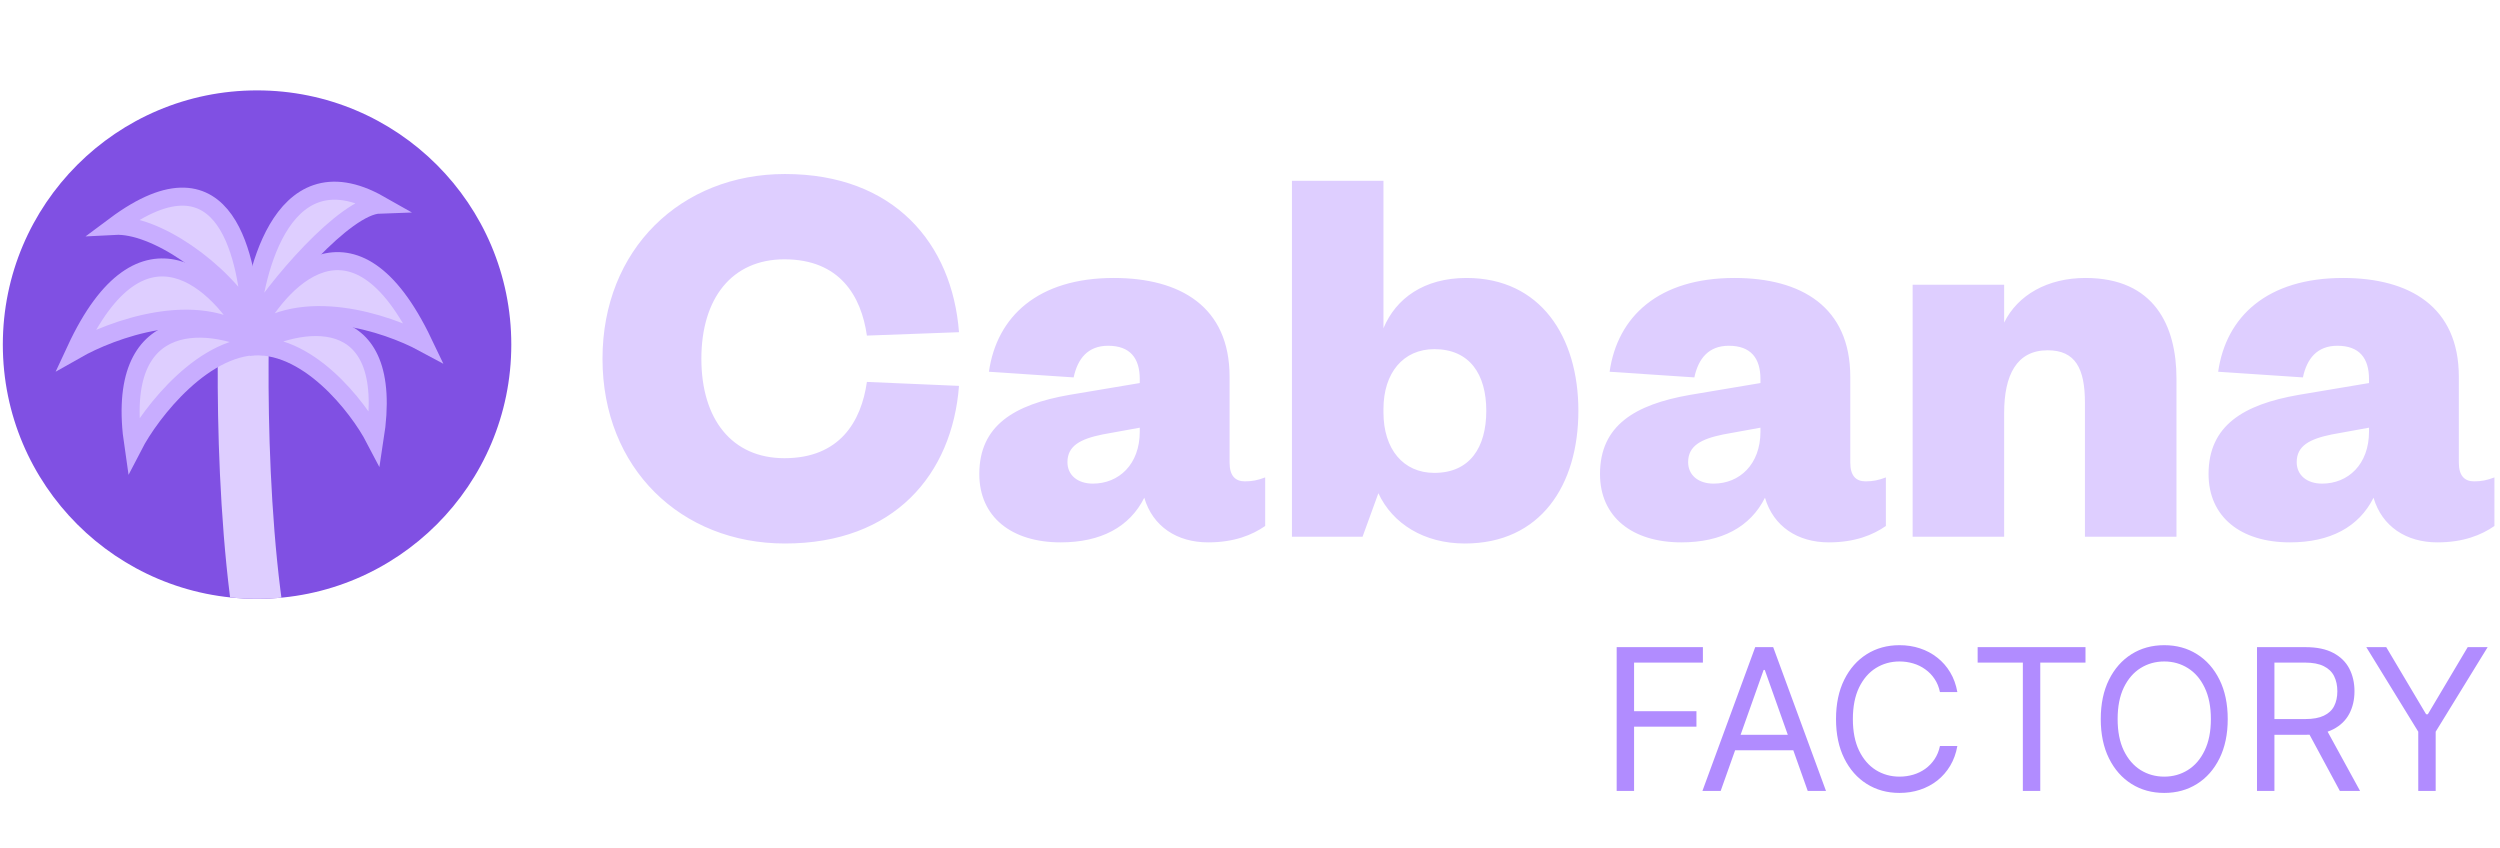
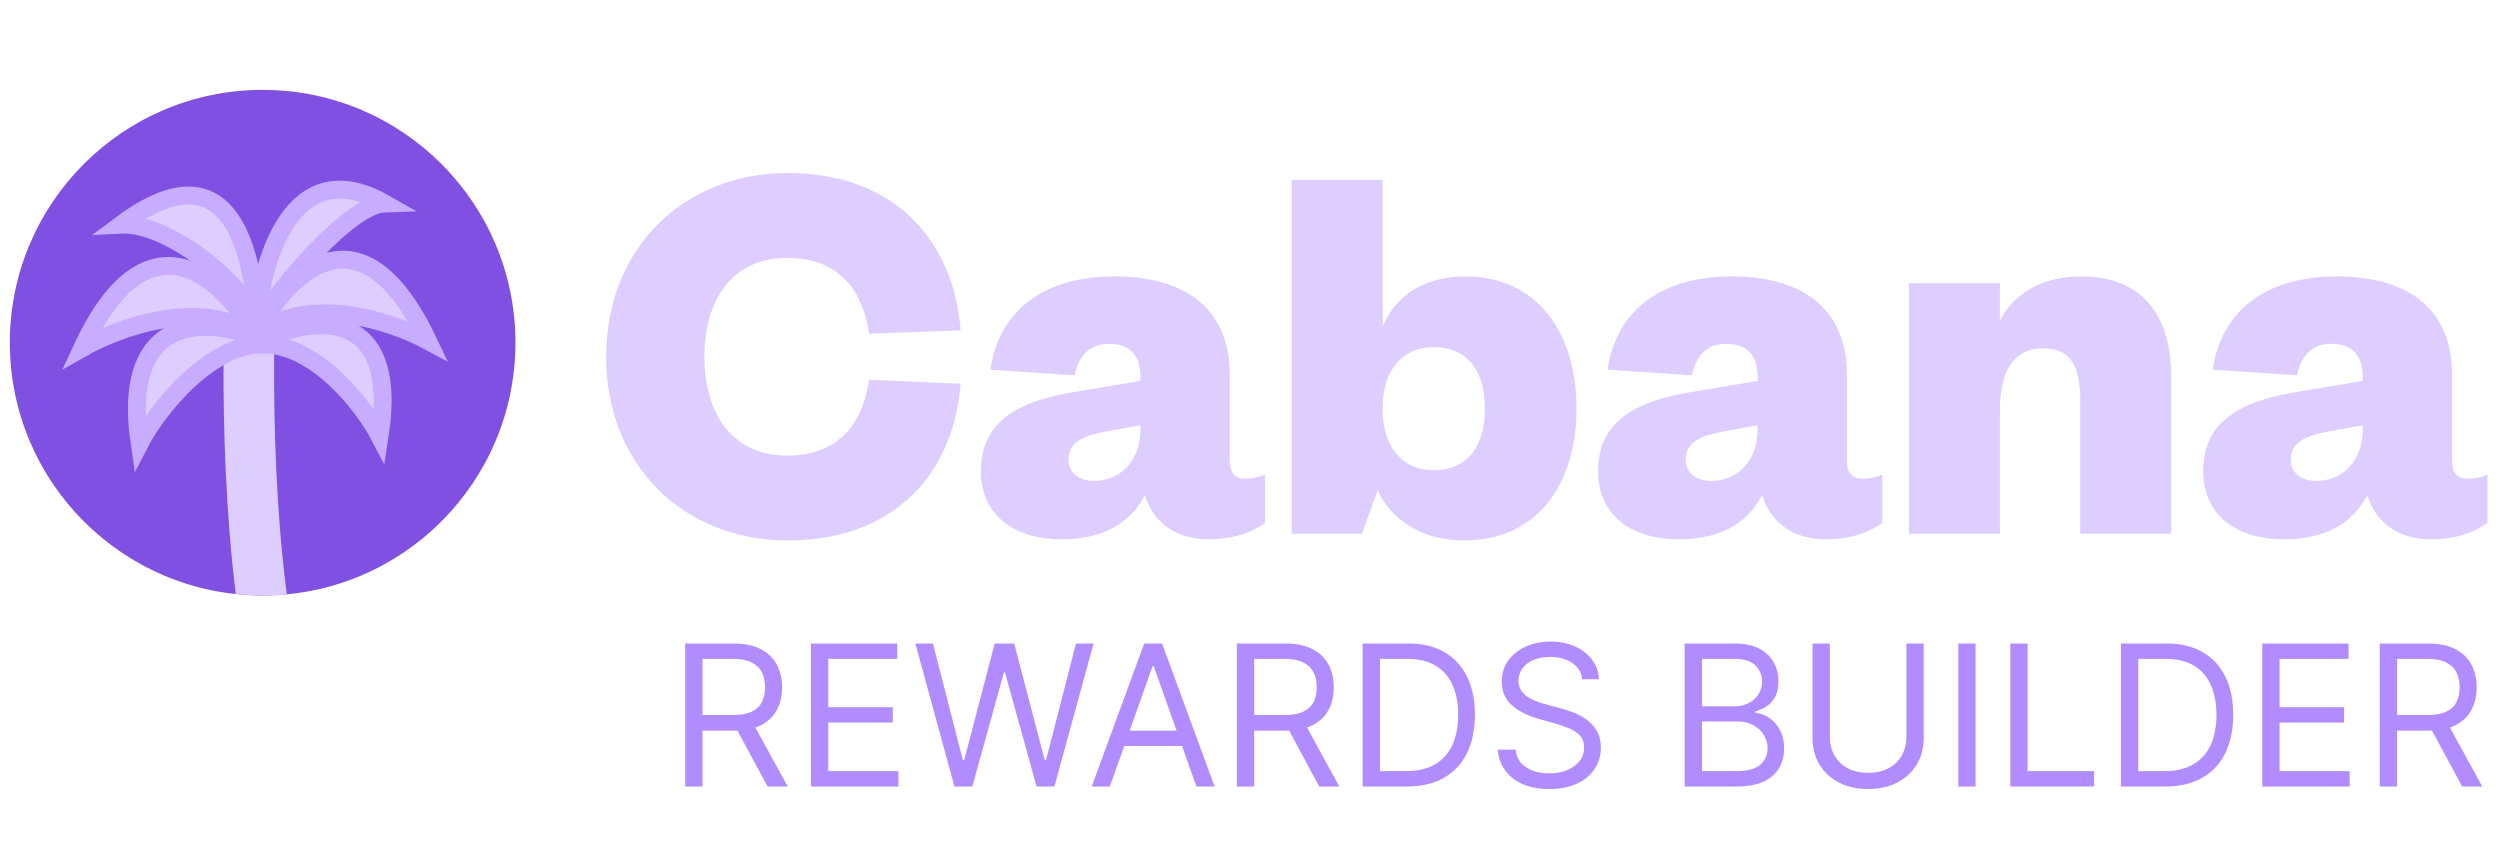
- <svg xmlns="http://www.w3.org/2000/svg" width="177" height="60" viewBox="0 0 177 60" fill="none">
-   <path d="M42.657 25.4C42.657 17.64 48.217 12.32 55.577 12.32C63.297 12.32 67.417 17.24 67.897 23.52L61.377 23.76C60.977 20.96 59.457 18.36 55.537 18.36C51.817 18.36 49.657 21.12 49.657 25.4C49.657 29.68 51.817 32.44 55.537 32.44C59.457 32.44 60.977 29.84 61.377 27.04L67.897 27.32C67.417 33.6 63.297 38.48 55.577 38.48C48.217 38.48 42.657 33.16 42.657 25.4ZM80.695 30.56V30.28L78.055 30.76C76.495 31.08 75.575 31.56 75.575 32.72C75.575 33.64 76.295 34.24 77.375 34.24C79.215 34.24 80.695 32.88 80.695 30.56ZM87.055 26.68V32.76C87.055 33.68 87.455 34.08 88.135 34.08C88.655 34.08 89.055 34 89.575 33.8V37.24C88.655 37.88 87.375 38.4 85.535 38.4C83.335 38.4 81.615 37.28 81.015 35.24C79.975 37.32 77.935 38.4 75.095 38.4C71.615 38.4 69.335 36.6 69.335 33.56C69.335 30.12 71.815 28.64 75.695 27.96L80.695 27.12V26.84C80.695 25.36 80.015 24.48 78.455 24.48C77.015 24.48 76.295 25.4 76.015 26.72L70.015 26.32C70.575 22.4 73.495 19.68 78.855 19.68C83.575 19.68 87.055 21.72 87.055 26.68ZM97.949 28.96V29.2C97.949 31.8 99.349 33.48 101.549 33.48C104.069 33.48 105.229 31.68 105.229 29.08C105.229 26.52 104.069 24.72 101.549 24.72C99.349 24.72 97.949 26.4 97.949 28.96ZM97.589 34.92L96.469 38H91.469V12.8H97.949V23.24C98.829 21.12 100.829 19.68 103.829 19.68C109.069 19.68 111.749 23.84 111.749 29.08C111.749 34.36 109.069 38.48 103.709 38.48C100.829 38.48 98.589 37.08 97.589 34.92ZM124.64 30.56V30.28L122 30.76C120.44 31.08 119.52 31.56 119.52 32.72C119.52 33.64 120.24 34.24 121.32 34.24C123.16 34.24 124.64 32.88 124.64 30.56ZM131 26.68V32.76C131 33.68 131.4 34.08 132.08 34.08C132.6 34.08 133 34 133.52 33.8V37.24C132.6 37.88 131.32 38.4 129.48 38.4C127.28 38.4 125.56 37.28 124.96 35.24C123.92 37.32 121.88 38.4 119.04 38.4C115.56 38.4 113.28 36.6 113.28 33.56C113.28 30.12 115.76 28.64 119.64 27.96L124.64 27.12V26.84C124.64 25.36 123.96 24.48 122.4 24.48C120.96 24.48 120.24 25.4 119.96 26.72L113.96 26.32C114.52 22.4 117.44 19.68 122.8 19.68C127.52 19.68 131 21.72 131 26.68ZM141.894 29.24V38H135.414V20.16H141.894V22.84C142.854 20.88 144.974 19.68 147.654 19.68C152.534 19.68 154.094 23.08 154.094 26.8V38H147.614V28.52C147.614 26.08 146.934 24.8 144.974 24.8C142.774 24.8 141.894 26.56 141.894 29.24ZM167.726 30.56V30.28L165.086 30.76C163.526 31.08 162.606 31.56 162.606 32.72C162.606 33.64 163.326 34.24 164.406 34.24C166.246 34.24 167.726 32.88 167.726 30.56ZM174.086 26.68V32.76C174.086 33.68 174.486 34.08 175.166 34.08C175.686 34.08 176.086 34 176.606 33.8V37.24C175.686 37.88 174.406 38.4 172.566 38.4C170.366 38.4 168.646 37.28 168.046 35.24C167.006 37.32 164.966 38.4 162.126 38.4C158.646 38.4 156.366 36.6 156.366 33.56C156.366 30.12 158.846 28.64 162.726 27.96L167.726 27.12V26.84C167.726 25.36 167.046 24.48 165.486 24.48C164.046 24.48 163.326 25.4 163.046 26.72L157.046 26.32C157.606 22.4 160.526 19.68 165.886 19.68C170.606 19.68 174.086 21.72 174.086 26.68Z" fill="#DECEFF" />
-   <path d="M114.46 56V45.818H120.565V46.912H115.693V50.352H120.108V51.446H115.693V56H114.46ZM121.823 56H120.531L124.269 45.818H125.542L129.281 56H127.988L124.945 47.429H124.866L121.823 56ZM122.3 52.023H127.511V53.117H122.3V52.023ZM138.581 49H137.348C137.275 48.645 137.148 48.334 136.965 48.065C136.786 47.797 136.568 47.572 136.309 47.389C136.054 47.204 135.771 47.064 135.459 46.972C135.147 46.879 134.823 46.832 134.485 46.832C133.868 46.832 133.31 46.988 132.809 47.3C132.312 47.611 131.916 48.07 131.621 48.677C131.329 49.283 131.183 50.028 131.183 50.909C131.183 51.791 131.329 52.535 131.621 53.141C131.916 53.748 132.312 54.207 132.809 54.519C133.31 54.83 133.868 54.986 134.485 54.986C134.823 54.986 135.147 54.939 135.459 54.847C135.771 54.754 136.054 54.616 136.309 54.434C136.568 54.248 136.786 54.021 136.965 53.753C137.148 53.481 137.275 53.169 137.348 52.818H138.581C138.488 53.339 138.319 53.804 138.074 54.215C137.829 54.626 137.524 54.976 137.159 55.264C136.795 55.549 136.385 55.766 135.931 55.916C135.481 56.065 134.998 56.139 134.485 56.139C133.616 56.139 132.844 55.927 132.168 55.503C131.492 55.079 130.96 54.475 130.572 53.693C130.184 52.911 129.99 51.983 129.99 50.909C129.99 49.835 130.184 48.907 130.572 48.125C130.96 47.343 131.492 46.74 132.168 46.315C132.844 45.891 133.616 45.679 134.485 45.679C134.998 45.679 135.481 45.754 135.931 45.903C136.385 46.052 136.795 46.271 137.159 46.559C137.524 46.844 137.829 47.192 138.074 47.603C138.319 48.011 138.488 48.476 138.581 49ZM140.017 46.912V45.818H147.653V46.912H144.451V56H143.218V46.912H140.017ZM157.723 50.909C157.723 51.983 157.529 52.911 157.141 53.693C156.754 54.475 156.222 55.079 155.545 55.503C154.869 55.927 154.097 56.139 153.229 56.139C152.36 56.139 151.588 55.927 150.912 55.503C150.236 55.079 149.704 54.475 149.316 53.693C148.928 52.911 148.734 51.983 148.734 50.909C148.734 49.835 148.928 48.907 149.316 48.125C149.704 47.343 150.236 46.74 150.912 46.315C151.588 45.891 152.36 45.679 153.229 45.679C154.097 45.679 154.869 45.891 155.545 46.315C156.222 46.74 156.754 47.343 157.141 48.125C157.529 48.907 157.723 49.835 157.723 50.909ZM156.53 50.909C156.53 50.028 156.382 49.283 156.087 48.677C155.796 48.07 155.4 47.611 154.899 47.3C154.402 46.988 153.845 46.832 153.229 46.832C152.612 46.832 152.054 46.988 151.553 47.3C151.056 47.611 150.66 48.07 150.365 48.677C150.073 49.283 149.928 50.028 149.928 50.909C149.928 51.791 150.073 52.535 150.365 53.141C150.66 53.748 151.056 54.207 151.553 54.519C152.054 54.83 152.612 54.986 153.229 54.986C153.845 54.986 154.402 54.83 154.899 54.519C155.4 54.207 155.796 53.748 156.087 53.141C156.382 52.535 156.53 51.791 156.53 50.909ZM159.796 56V45.818H163.237C164.032 45.818 164.685 45.954 165.195 46.226C165.706 46.494 166.084 46.864 166.329 47.334C166.574 47.805 166.697 48.34 166.697 48.94C166.697 49.54 166.574 50.072 166.329 50.536C166.084 51 165.707 51.365 165.2 51.63C164.693 51.892 164.045 52.023 163.256 52.023H160.472V50.909H163.217C163.76 50.909 164.198 50.83 164.529 50.67C164.864 50.511 165.106 50.286 165.255 49.994C165.407 49.699 165.484 49.348 165.484 48.94C165.484 48.533 165.407 48.176 165.255 47.871C165.103 47.566 164.859 47.331 164.524 47.166C164.189 46.996 163.747 46.912 163.197 46.912H161.029V56H159.796ZM164.589 51.426L167.094 56H165.663L163.197 51.426H164.589ZM167.534 45.818H168.946L171.77 50.571H171.89L174.713 45.818H176.125L172.446 51.804V56H171.213V51.804L167.534 45.818Z" fill="#B18CFF" />
-   <ellipse cx="18.2" cy="24.398" rx="18" ry="17.999" fill="#8050E3" />
-   <mask id="mask0_45_3692" style="mask-type:alpha" maskUnits="userSpaceOnUse" x="0" y="6" width="37" height="37">
-     <ellipse cx="18.2" cy="24.398" rx="18" ry="17.999" fill="#8050E3" />
+ <svg xmlns="http://www.w3.org/2000/svg" width="178" height="60" viewBox="0 0 178 60" fill="none">
+   <path d="M43.157 25.4C43.157 17.64 48.717 12.32 56.077 12.32C63.797 12.32 67.917 17.24 68.397 23.52L61.877 23.76C61.477 20.96 59.957 18.36 56.037 18.36C52.317 18.36 50.157 21.12 50.157 25.4C50.157 29.68 52.317 32.44 56.037 32.44C59.957 32.44 61.477 29.84 61.877 27.04L68.397 27.32C67.917 33.6 63.797 38.48 56.077 38.48C48.717 38.48 43.157 33.16 43.157 25.4ZM81.195 30.56V30.28L78.555 30.76C76.995 31.08 76.075 31.56 76.075 32.72C76.075 33.64 76.795 34.24 77.875 34.24C79.715 34.24 81.195 32.88 81.195 30.56ZM87.555 26.68V32.76C87.555 33.68 87.955 34.08 88.635 34.08C89.155 34.08 89.555 34 90.075 33.8V37.24C89.155 37.88 87.875 38.4 86.035 38.4C83.835 38.4 82.115 37.28 81.515 35.24C80.475 37.32 78.435 38.4 75.595 38.4C72.115 38.4 69.835 36.6 69.835 33.56C69.835 30.12 72.315 28.64 76.195 27.96L81.195 27.12V26.84C81.195 25.36 80.515 24.48 78.955 24.48C77.515 24.48 76.795 25.4 76.515 26.72L70.515 26.32C71.075 22.4 73.995 19.68 79.355 19.68C84.075 19.68 87.555 21.72 87.555 26.68ZM98.449 28.96V29.2C98.449 31.8 99.849 33.48 102.049 33.48C104.569 33.48 105.729 31.68 105.729 29.08C105.729 26.52 104.569 24.72 102.049 24.72C99.849 24.72 98.449 26.4 98.449 28.96ZM98.089 34.92L96.969 38H91.969V12.8H98.449V23.24C99.329 21.12 101.329 19.68 104.329 19.68C109.569 19.68 112.249 23.84 112.249 29.08C112.249 34.36 109.569 38.48 104.209 38.48C101.329 38.48 99.089 37.08 98.089 34.92ZM125.14 30.56V30.28L122.5 30.76C120.94 31.08 120.02 31.56 120.02 32.72C120.02 33.64 120.74 34.24 121.82 34.24C123.66 34.24 125.14 32.88 125.14 30.56ZM131.5 26.68V32.76C131.5 33.68 131.9 34.08 132.58 34.08C133.1 34.08 133.5 34 134.02 33.8V37.24C133.1 37.88 131.82 38.4 129.98 38.4C127.78 38.4 126.06 37.28 125.46 35.24C124.42 37.32 122.38 38.4 119.54 38.4C116.06 38.4 113.78 36.6 113.78 33.56C113.78 30.12 116.26 28.64 120.14 27.96L125.14 27.12V26.84C125.14 25.36 124.46 24.48 122.9 24.48C121.46 24.48 120.74 25.4 120.46 26.72L114.46 26.32C115.02 22.4 117.94 19.68 123.3 19.68C128.02 19.68 131.5 21.72 131.5 26.68ZM142.394 29.24V38H135.914V20.16H142.394V22.84C143.354 20.88 145.474 19.68 148.154 19.68C153.034 19.68 154.594 23.08 154.594 26.8V38H148.114V28.52C148.114 26.08 147.434 24.8 145.474 24.8C143.274 24.8 142.394 26.56 142.394 29.24ZM168.226 30.56V30.28L165.586 30.76C164.026 31.08 163.106 31.56 163.106 32.72C163.106 33.64 163.826 34.24 164.906 34.24C166.746 34.24 168.226 32.88 168.226 30.56ZM174.586 26.68V32.76C174.586 33.68 174.986 34.08 175.666 34.08C176.186 34.08 176.586 34 177.106 33.8V37.24C176.186 37.88 174.906 38.4 173.066 38.4C170.866 38.4 169.146 37.28 168.546 35.24C167.506 37.32 165.466 38.4 162.626 38.4C159.146 38.4 156.866 36.6 156.866 33.56C156.866 30.12 159.346 28.64 163.226 27.96L168.226 27.12V26.84C168.226 25.36 167.546 24.48 165.986 24.48C164.546 24.48 163.826 25.4 163.546 26.72L157.546 26.32C158.106 22.4 161.026 19.68 166.386 19.68C171.106 19.68 174.586 21.72 174.586 26.68Z" fill="#DECEFF" />
+   <path d="M48.785 56V45.818H52.226C53.021 45.818 53.674 45.954 54.185 46.226C54.695 46.494 55.073 46.864 55.318 47.334C55.563 47.805 55.686 48.34 55.686 48.94C55.686 49.54 55.563 50.072 55.318 50.536C55.073 51 54.697 51.365 54.19 51.63C53.682 51.892 53.035 52.023 52.246 52.023H49.462V50.909H52.206C52.749 50.909 53.187 50.83 53.518 50.67C53.853 50.511 54.095 50.286 54.244 49.994C54.397 49.699 54.473 49.348 54.473 48.94C54.473 48.533 54.397 48.176 54.244 47.871C54.092 47.566 53.848 47.331 53.513 47.166C53.179 46.996 52.736 46.912 52.186 46.912H50.018V56H48.785ZM53.578 51.426L56.084 56H54.652L52.186 51.426H53.578ZM57.74 56V45.818H63.885V46.912H58.974V50.352H63.567V51.446H58.974V54.906H63.965V56H57.74ZM67.957 56L65.173 45.818H66.426L68.554 54.111H68.653L70.821 45.818H72.213L74.38 54.111H74.48L76.608 45.818H77.861L75.076 56H73.804L71.557 47.886H71.477L69.23 56H67.957ZM79.021 56H77.729L81.467 45.818H82.74L86.479 56H85.186L82.144 47.429H82.064L79.021 56ZM79.499 52.023H84.709V53.117H79.499V52.023ZM88.065 56V45.818H91.505C92.3 45.818 92.954 45.954 93.464 46.226C93.974 46.494 94.352 46.864 94.597 47.334C94.843 47.805 94.965 48.34 94.965 48.94C94.965 49.54 94.843 50.072 94.597 50.536C94.352 51 93.976 51.365 93.469 51.63C92.962 51.892 92.314 52.023 91.525 52.023H88.741V50.909H91.485C92.029 50.909 92.466 50.83 92.798 50.67C93.132 50.511 93.374 50.286 93.523 49.994C93.676 49.699 93.752 49.348 93.752 48.94C93.752 48.533 93.676 48.176 93.523 47.871C93.371 47.566 93.127 47.331 92.793 47.166C92.458 46.996 92.016 46.912 91.465 46.912H89.298V56H88.065ZM92.857 51.426L95.363 56H93.931L91.465 51.426H92.857ZM100.162 56H97.02V45.818H100.301C101.289 45.818 102.134 46.022 102.837 46.43C103.539 46.834 104.078 47.416 104.452 48.175C104.827 48.93 105.014 49.835 105.014 50.889C105.014 51.95 104.825 52.863 104.447 53.629C104.07 54.391 103.519 54.977 102.797 55.389C102.074 55.796 101.196 56 100.162 56ZM98.253 54.906H100.082C100.924 54.906 101.622 54.744 102.175 54.419C102.729 54.094 103.142 53.632 103.413 53.032C103.685 52.432 103.821 51.718 103.821 50.889C103.821 50.067 103.687 49.36 103.418 48.766C103.15 48.17 102.749 47.712 102.215 47.394C101.682 47.073 101.017 46.912 100.222 46.912H98.253V54.906ZM112.651 48.364C112.591 47.86 112.349 47.469 111.925 47.19C111.5 46.912 110.98 46.773 110.364 46.773C109.913 46.773 109.518 46.846 109.18 46.992C108.846 47.137 108.584 47.338 108.395 47.593C108.209 47.848 108.116 48.138 108.116 48.463C108.116 48.735 108.181 48.968 108.31 49.164C108.443 49.356 108.612 49.517 108.817 49.646C109.023 49.772 109.238 49.877 109.464 49.959C109.689 50.039 109.896 50.104 110.085 50.153L111.119 50.432C111.384 50.501 111.679 50.597 112.004 50.72C112.332 50.843 112.646 51.01 112.944 51.222C113.245 51.431 113.494 51.7 113.69 52.028C113.885 52.356 113.983 52.758 113.983 53.236C113.983 53.786 113.839 54.283 113.55 54.727C113.265 55.171 112.848 55.524 112.298 55.786C111.751 56.048 111.086 56.179 110.304 56.179C109.575 56.179 108.943 56.061 108.41 55.826C107.879 55.591 107.462 55.263 107.157 54.842C106.855 54.421 106.685 53.932 106.645 53.375H107.918C107.951 53.76 108.08 54.078 108.305 54.33C108.534 54.578 108.822 54.764 109.17 54.886C109.522 55.006 109.9 55.065 110.304 55.065C110.775 55.065 111.197 54.989 111.572 54.837C111.946 54.681 112.243 54.465 112.462 54.19C112.68 53.912 112.79 53.587 112.79 53.216C112.79 52.878 112.695 52.603 112.506 52.391C112.317 52.178 112.069 52.006 111.761 51.874C111.452 51.741 111.119 51.625 110.761 51.526L109.508 51.168C108.713 50.939 108.083 50.612 107.619 50.188C107.155 49.764 106.923 49.209 106.923 48.523C106.923 47.953 107.077 47.456 107.386 47.031C107.697 46.604 108.115 46.272 108.638 46.037C109.165 45.798 109.754 45.679 110.403 45.679C111.06 45.679 111.643 45.797 112.153 46.032C112.664 46.264 113.068 46.582 113.366 46.986C113.668 47.391 113.827 47.85 113.844 48.364H112.651ZM119.948 56V45.818H123.507C124.216 45.818 124.801 45.941 125.262 46.186C125.723 46.428 126.066 46.755 126.291 47.166C126.517 47.573 126.629 48.026 126.629 48.523C126.629 48.96 126.551 49.322 126.396 49.606C126.243 49.892 126.041 50.117 125.789 50.283C125.541 50.448 125.27 50.571 124.979 50.651V50.75C125.29 50.77 125.604 50.879 125.918 51.078C126.233 51.277 126.497 51.562 126.709 51.933C126.921 52.304 127.027 52.758 127.027 53.295C127.027 53.806 126.911 54.265 126.679 54.673C126.447 55.08 126.081 55.403 125.58 55.642C125.08 55.881 124.429 56 123.627 56H119.948ZM121.181 54.906H123.627C124.432 54.906 125.004 54.751 125.342 54.439C125.683 54.124 125.854 53.743 125.854 53.295C125.854 52.951 125.766 52.633 125.59 52.341C125.415 52.046 125.164 51.811 124.84 51.635C124.515 51.456 124.13 51.367 123.686 51.367H121.181V54.906ZM121.181 50.293H123.467C123.839 50.293 124.173 50.22 124.472 50.074C124.773 49.928 125.012 49.722 125.188 49.457C125.367 49.192 125.456 48.881 125.456 48.523C125.456 48.075 125.3 47.696 124.989 47.384C124.677 47.069 124.183 46.912 123.507 46.912H121.181V50.293ZM135.735 45.818H136.968V52.56C136.968 53.256 136.804 53.877 136.476 54.424C136.151 54.968 135.692 55.397 135.098 55.712C134.505 56.023 133.809 56.179 133.01 56.179C132.212 56.179 131.516 56.023 130.922 55.712C130.329 55.397 129.868 54.968 129.54 54.424C129.215 53.877 129.053 53.256 129.053 52.56V45.818H130.286V52.46C130.286 52.957 130.395 53.4 130.614 53.788C130.833 54.172 131.144 54.475 131.549 54.697C131.956 54.916 132.444 55.026 133.01 55.026C133.577 55.026 134.064 54.916 134.472 54.697C134.88 54.475 135.191 54.172 135.407 53.788C135.625 53.4 135.735 52.957 135.735 52.46V45.818ZM140.663 45.818V56H139.43V45.818H140.663ZM143.135 56V45.818H144.368V54.906H149.101V56H143.135ZM154.152 56H151.01V45.818H154.291C155.279 45.818 156.124 46.022 156.827 46.43C157.529 46.834 158.068 47.416 158.443 48.175C158.817 48.93 159.004 49.835 159.004 50.889C159.004 51.95 158.815 52.863 158.438 53.629C158.06 54.391 157.51 54.977 156.787 55.389C156.065 55.796 155.186 56 154.152 56ZM152.243 54.906H154.073C154.914 54.906 155.612 54.744 156.166 54.419C156.719 54.094 157.132 53.632 157.404 53.032C157.675 52.432 157.811 51.718 157.811 50.889C157.811 50.067 157.677 49.36 157.408 48.766C157.14 48.17 156.739 47.712 156.205 47.394C155.672 47.073 155.007 46.912 154.212 46.912H152.243V54.906ZM161.073 56V45.818H167.217V46.912H162.306V50.352H166.899V51.446H162.306V54.906H167.297V56H161.073ZM169.44 56V45.818H172.88C173.676 45.818 174.328 45.954 174.839 46.226C175.349 46.494 175.727 46.864 175.972 47.334C176.218 47.805 176.34 48.34 176.34 48.94C176.34 49.54 176.218 50.072 175.972 50.536C175.727 51 175.351 51.365 174.844 51.63C174.337 51.892 173.689 52.023 172.9 52.023H170.116V50.909H172.86C173.404 50.909 173.841 50.83 174.173 50.67C174.507 50.511 174.749 50.286 174.899 49.994C175.051 49.699 175.127 49.348 175.127 48.94C175.127 48.533 175.051 48.176 174.899 47.871C174.746 47.566 174.502 47.331 174.168 47.166C173.833 46.996 173.39 46.912 172.84 46.912H170.673V56H169.44ZM174.232 51.426L176.738 56H175.306L172.84 51.426H174.232Z" fill="#B18CFF" />
+   <ellipse cx="18.7" cy="24.398" rx="18" ry="17.999" fill="#8050E3" />
+   <mask id="mask0_1_3752" style="mask-type:alpha" maskUnits="userSpaceOnUse" x="0" y="6" width="37" height="37">
+     <ellipse cx="18.7" cy="24.398" rx="18" ry="17.999" fill="#8050E3" />
  </mask>
-   <g mask="url(#mask0_45_3692)">
-     <path d="M17.322 20.988C17.028 27.735 17.154 43.193 20.012 51.054" stroke="#DECEFF" stroke-width="3.6" stroke-linecap="round" />
-     <path d="M17.79 22.645C17.489 18.762 16.258 9.922 8.125 15.99C10.935 15.842 15.677 19.039 17.79 22.645Z" fill="#DECEFF" stroke="#C8ADFF" stroke-width="1.277" />
-     <path d="M17.675 23.914C15.533 19.973 10.072 14.628 5.359 24.775C7.92 23.317 13.968 21.105 17.675 23.914Z" fill="#DECEFF" stroke="#C8ADFF" stroke-width="1.277" />
-     <path d="M18.705 24.519C15.159 22.567 7.975 21.645 9.443 31.564C10.643 29.238 14.544 24.17 18.705 24.519Z" fill="#DECEFF" stroke="#C8ADFF" stroke-width="1.277" />
-     <path d="M17.733 23.279C17.873 20.274 19.644 10.38 26.877 14.482C24.439 14.562 19.451 20.362 17.733 23.279Z" fill="#DECEFF" stroke="#C8ADFF" stroke-width="1.277" />
-     <path d="M17.675 23.917C19.727 19.744 25.058 13.972 29.971 24.264C27.387 22.869 21.311 20.846 17.675 23.917Z" fill="#DECEFF" stroke="#C8ADFF" stroke-width="1.277" />
-     <path d="M17.617 24.552C21.113 22.526 28.049 21.325 26.53 31.052C25.37 28.824 21.704 24.07 17.617 24.552Z" fill="#DECEFF" stroke="#C8ADFF" stroke-width="1.277" />
+   <g mask="url(#mask0_1_3752)">
+     <path d="M17.822 20.989C17.528 27.735 17.654 43.193 20.512 51.055" stroke="#DECEFF" stroke-width="3.6" stroke-linecap="round" />
+     <path d="M18.29 22.645C17.989 18.762 16.758 9.922 8.625 15.99C11.435 15.842 16.177 19.039 18.29 22.645Z" fill="#DECEFF" stroke="#C8ADFF" stroke-width="1.277" />
+     <path d="M18.175 23.915C16.033 19.974 10.572 14.629 5.859 24.776C8.42 23.318 14.468 21.105 18.175 23.915Z" fill="#DECEFF" stroke="#C8ADFF" stroke-width="1.277" />
+     <path d="M19.205 24.52C15.659 22.567 8.475 21.645 9.943 31.565C11.143 29.239 15.044 24.171 19.205 24.52Z" fill="#DECEFF" stroke="#C8ADFF" stroke-width="1.277" />
+     <path d="M18.233 23.28C18.373 20.275 20.144 10.38 27.377 14.483C24.939 14.563 19.951 20.363 18.233 23.28Z" fill="#DECEFF" stroke="#C8ADFF" stroke-width="1.277" />
+     <path d="M18.175 23.918C20.227 19.745 25.558 13.973 30.471 24.265C27.887 22.87 21.811 20.847 18.175 23.918Z" fill="#DECEFF" stroke="#C8ADFF" stroke-width="1.277" />
+     <path d="M18.117 24.553C21.613 22.527 28.549 21.325 27.03 31.053C25.87 28.825 22.204 24.07 18.117 24.553Z" fill="#DECEFF" stroke="#C8ADFF" stroke-width="1.277" />
  </g>
</svg>
